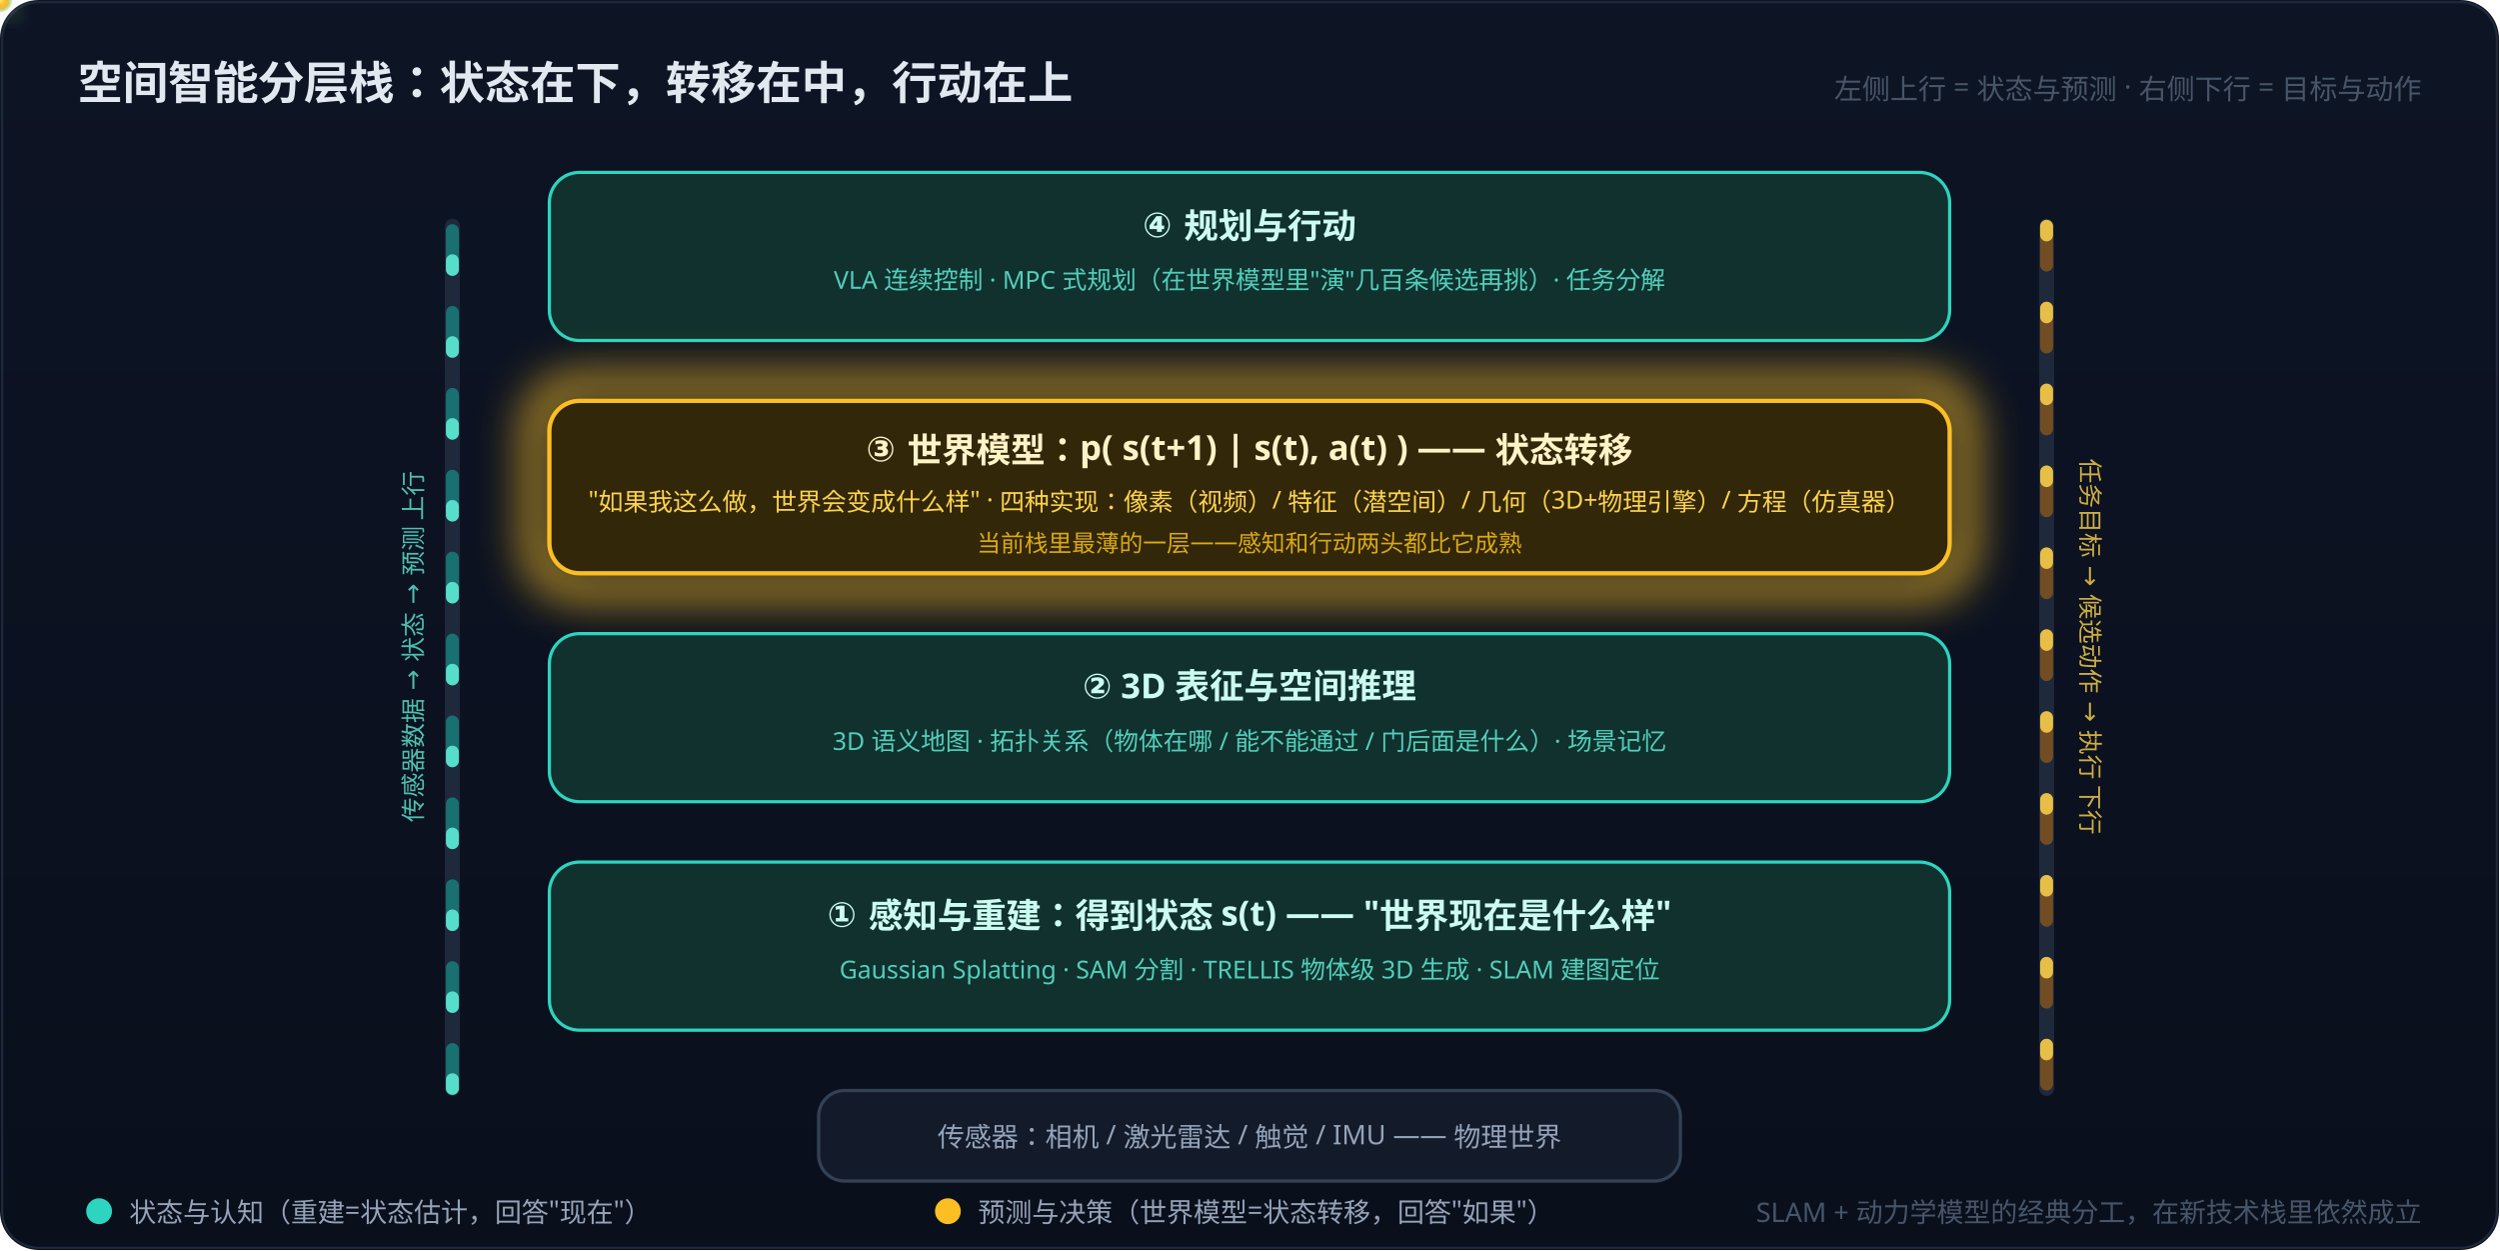
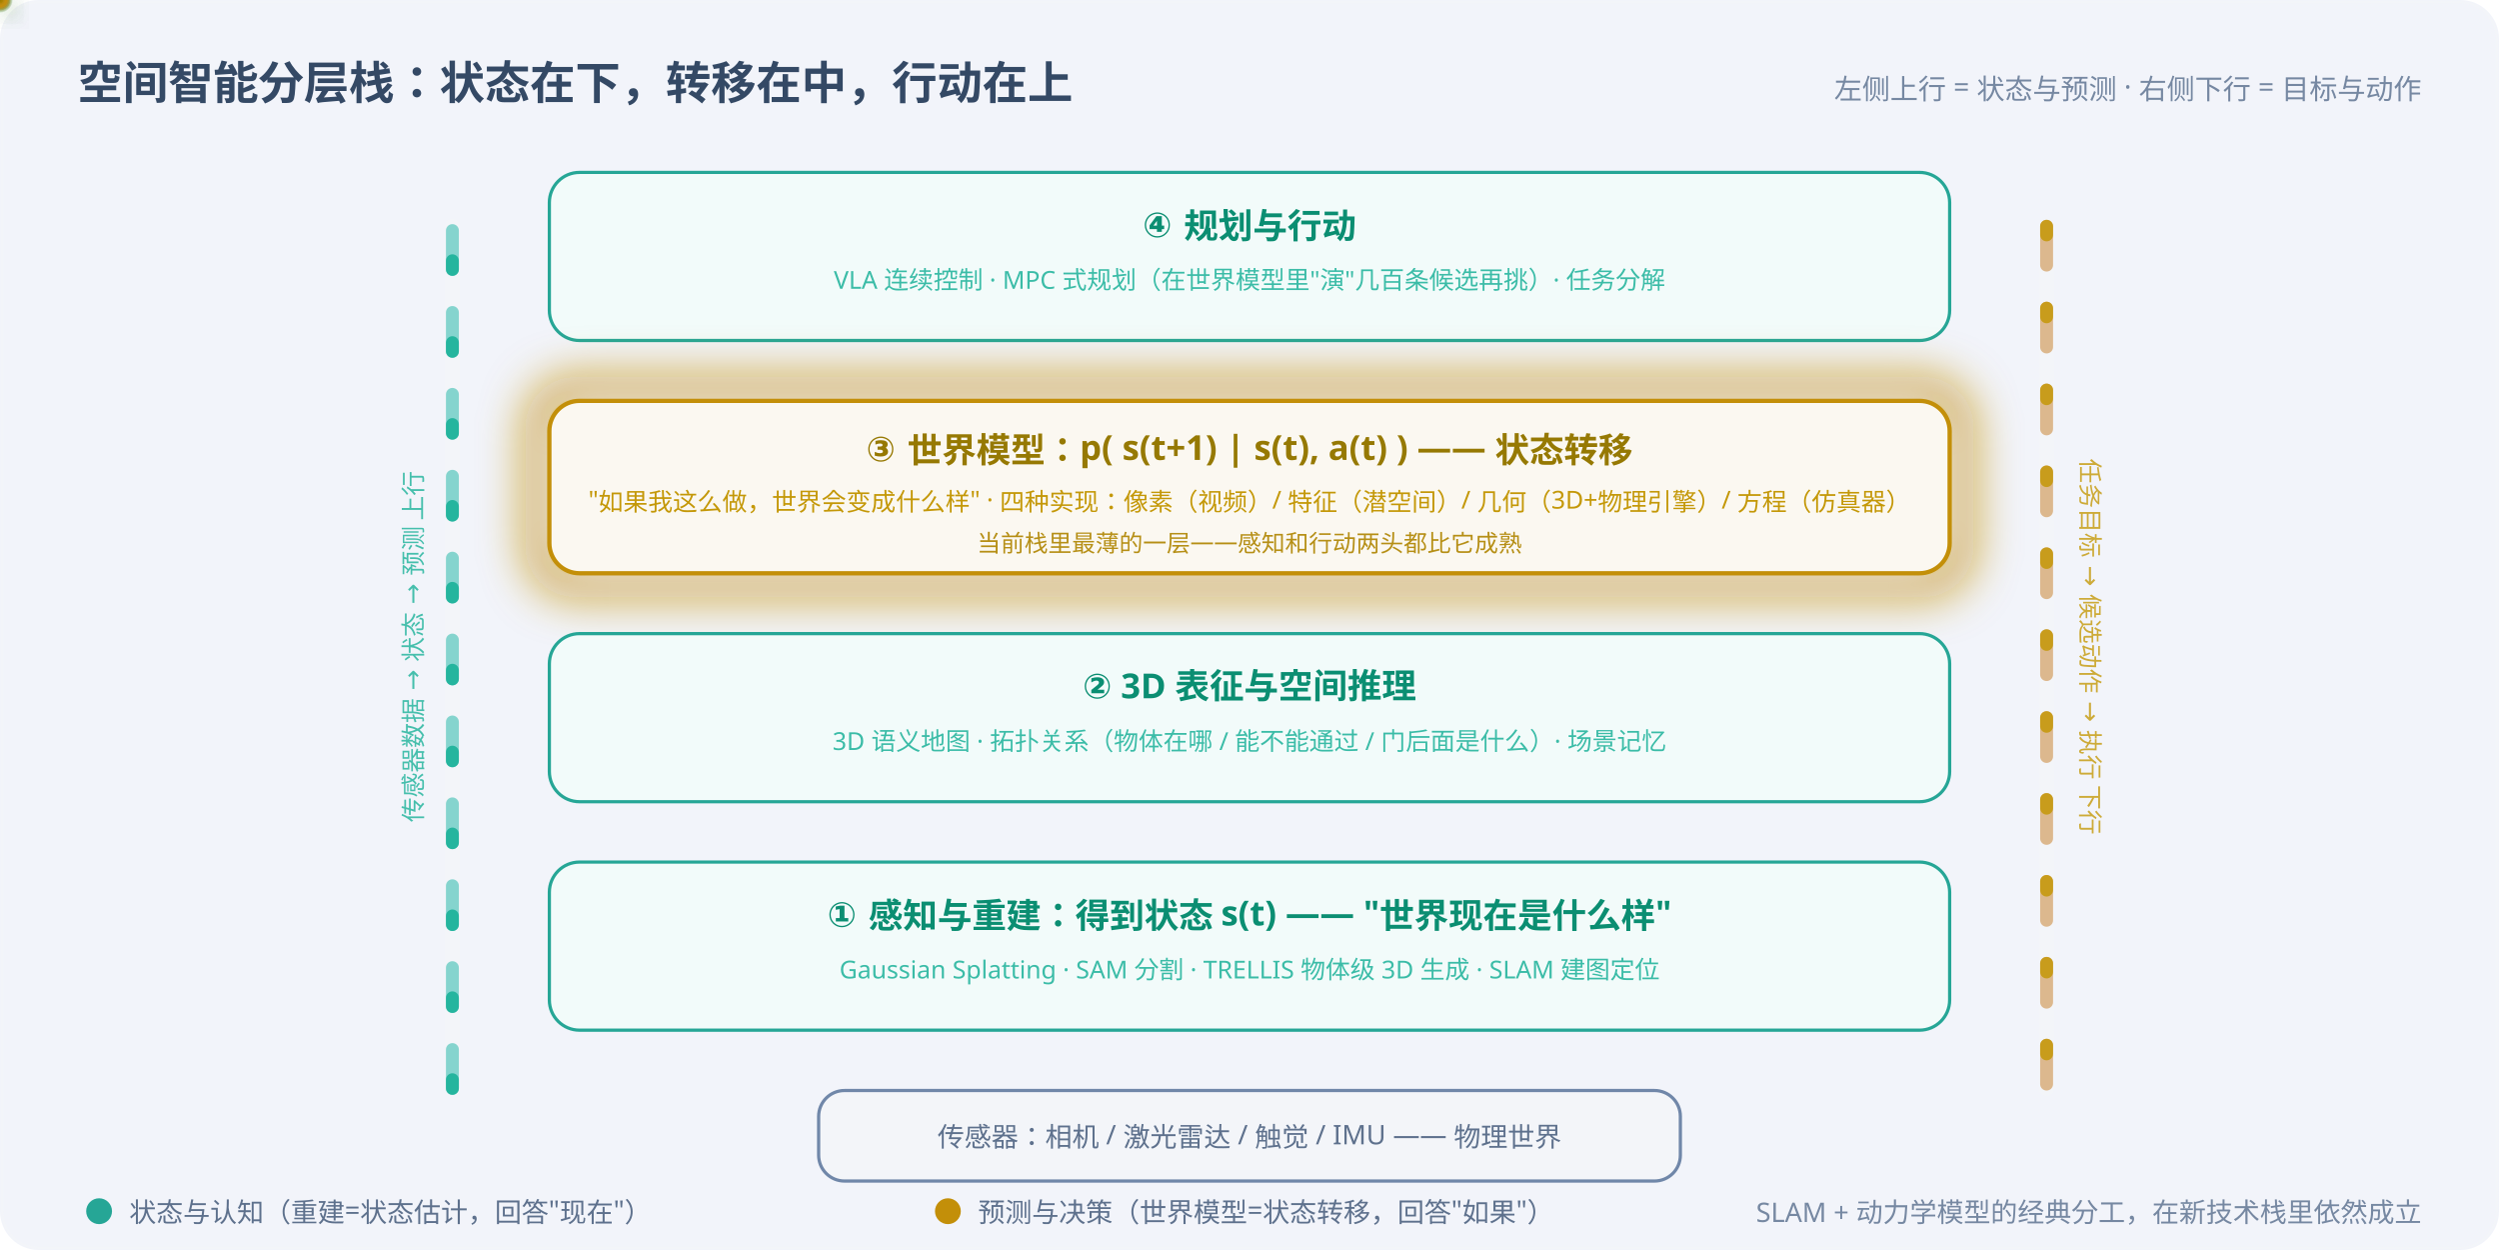
<svg xmlns="http://www.w3.org/2000/svg" width="1160" height="580" viewBox="0 0 1160 580" font-family="PingFang SC, Hiragino Sans GB, Microsoft YaHei, sans-serif">
  <defs>
    <linearGradient id="bg4" x1="0" y1="0" x2="0" y2="1">
-       <stop offset="0" stop-color="#0d1424" />
-       <stop offset="1" stop-color="#0a0f1c" />
+       <stop offset="0" stop-color="#f2f4fa" />
+       <stop offset="1" stop-color="#f2f4fa" />
    </linearGradient>
    <filter id="softGlow4" x="-60%" y="-60%" width="220%" height="220%">
      <feGaussianBlur stdDeviation="6" result="b" />
      <feMerge>
        <feMergeNode in="b" />
        <feMergeNode in="SourceGraphic" />
      </feMerge>
    </filter>
    <filter id="haloBlur4" x="-60%" y="-60%" width="220%" height="220%">
      <feGaussianBlur stdDeviation="10" />
    </filter>
    <radialGradient id="pTeal4" cx="0.5" cy="0.5" r="0.5">
-       <stop offset="0" stop-color="#a5f3fc" />
-       <stop offset="0.5" stop-color="#22d3ee" />
-       <stop offset="1" stop-color="#22d3ee" stop-opacity="0" />
+       <stop offset="0" stop-color="#058594" />
+       <stop offset="0.5" stop-color="#13a3b9" />
+       <stop offset="1" stop-color="#13a3b9" stop-opacity="0" />
    </radialGradient>
    <radialGradient id="pAmber4" cx="0.5" cy="0.5" r="0.5">
-       <stop offset="0" stop-color="#fde68a" />
-       <stop offset="0.5" stop-color="#fbbf24" />
-       <stop offset="1" stop-color="#fbbf24" stop-opacity="0" />
+       <stop offset="0" stop-color="#967903" />
+       <stop offset="0.5" stop-color="#c38f09" />
+       <stop offset="1" stop-color="#c38f09" stop-opacity="0" />
    </radialGradient>
  </defs>
  <style>
    @keyframes flowDashD { to { stroke-dashoffset: -76; } }
    @keyframes pulseD { 0%,100% { opacity: 0.12; } 50% { opacity: 0.55; } }
    @keyframes shimmerD { 0%,100% { opacity: 0.78; } 50% { opacity: 1; } }
    .flowD  { stroke-dasharray: 18 20; animation: flowDashD 1.6s linear infinite; }
    .flowD2 { stroke-dasharray: 4 34;  animation: flowDashD 1.6s linear infinite; }
    .haloD  { animation: pulseD 2s ease-in-out infinite; }
    .nodeD  { animation: shimmerD 3.5s ease-in-out infinite; }
  </style>
  <rect width="1160" height="580" rx="18" fill="url(#bg4)" />
-   <rect x="1" y="1" width="1158" height="578" rx="17" fill="none" stroke="#1e293b" stroke-width="1" />
-   <text x="36" y="46" font-size="21" font-weight="700" fill="#e2e8f0">空间智能分层栈：状态在下，转移在中，行动在上</text>
-   <text x="1124" y="46" font-size="13" fill="#475569" text-anchor="end">左侧上行 = 状态与预测 · 右侧下行 = 目标与动作</text>
-   <path d="M 210 505 V 105" fill="none" stroke="#1e293b" stroke-width="7" stroke-linecap="round" />
-   <path class="flowD" d="M 210 505 V 105" fill="none" stroke="#14b8a6" stroke-width="6" stroke-linecap="round" opacity="0.5" />
-   <path class="flowD2" d="M 210 505 V 105" fill="none" stroke="#5eead4" stroke-width="6" stroke-linecap="round" opacity="0.9" />
+   <rect x="1" y="1" width="1158" height="578" rx="17" fill="none" stroke="#f3f5f9" stroke-width="1" />
+   <text x="36" y="46" font-size="21" font-weight="700" fill="#344965">空间智能分层栈：状态在下，转移在中，行动在上</text>
+   <text x="1124" y="46" font-size="13" fill="#7688a2" text-anchor="end">左侧上行 = 状态与预测 · 右侧下行 = 目标与动作</text>
+   <path d="M 210 505 V 105" fill="none" stroke="#f3f5f9" stroke-width="7" stroke-linecap="round" />
+   <path class="flowD" d="M 210 505 V 105" fill="none" stroke="#18b4a3" stroke-width="6" stroke-linecap="round" opacity="0.5" />
+   <path class="flowD2" d="M 210 505 V 105" fill="none" stroke="#1bb199" stroke-width="6" stroke-linecap="round" opacity="0.9" />
  <circle r="6" fill="url(#pTeal4)" filter="url(#softGlow4)">
    <animateMotion dur="6s" repeatCount="indefinite" path="M 210 505 V 105" />
  </circle>
  <circle r="5" fill="url(#pTeal4)" filter="url(#softGlow4)">
    <animateMotion dur="6s" begin="3s" repeatCount="indefinite" path="M 210 505 V 105" />
  </circle>
-   <text x="196" y="300" font-size="11.5" fill="#5eead4" opacity="0.8" text-anchor="middle" transform="rotate(-90 196 300)">传感器数据 → 状态 → 预测 上行</text>
-   <path d="M 950 105 V 505" fill="none" stroke="#1e293b" stroke-width="7" stroke-linecap="round" />
-   <path class="flowD" d="M 950 105 V 505" fill="none" stroke="#d97706" stroke-width="6" stroke-linecap="round" opacity="0.45" />
-   <path class="flowD2" d="M 950 105 V 505" fill="none" stroke="#fcd34d" stroke-width="6" stroke-linecap="round" opacity="0.85" />
+   <text x="196" y="300" font-size="11.5" fill="#1bb199" opacity="0.8" text-anchor="middle" transform="rotate(-90 196 300)">传感器数据 → 状态 → 预测 上行</text>
+   <path d="M 950 105 V 505" fill="none" stroke="#f3f5f9" stroke-width="7" stroke-linecap="round" />
+   <path class="flowD" d="M 950 105 V 505" fill="none" stroke="#c26d0a" stroke-width="6" stroke-linecap="round" opacity="0.45" />
+   <path class="flowD2" d="M 950 105 V 505" fill="none" stroke="#c49808" stroke-width="6" stroke-linecap="round" opacity="0.85" />
  <circle r="6" fill="url(#pAmber4)" filter="url(#softGlow4)">
    <animateMotion dur="6s" repeatCount="indefinite" path="M 950 105 V 505" />
  </circle>
  <circle r="5" fill="url(#pAmber4)" filter="url(#softGlow4)">
    <animateMotion dur="6s" begin="3s" repeatCount="indefinite" path="M 950 105 V 505" />
  </circle>
-   <text x="966" y="300" font-size="11.5" fill="#fcd34d" opacity="0.8" text-anchor="middle" transform="rotate(90 966 300)">任务目标 → 候选动作 → 执行 下行</text>
+   <text x="966" y="300" font-size="11.5" fill="#c49808" opacity="0.8" text-anchor="middle" transform="rotate(90 966 300)">任务目标 → 候选动作 → 执行 下行</text>
  <g class="nodeD">
-     <rect x="255" y="80" width="650" height="78" rx="14" fill="#10312e" stroke="#2dd4bf" stroke-width="1.5" />
-     <text x="580" y="110" font-size="16" font-weight="600" fill="#ccfbf1" text-anchor="middle">④ 规划与行动</text>
-     <text x="580" y="134" font-size="11.5" fill="#5eead4" opacity="0.85" text-anchor="middle">VLA 连续控制 · MPC 式规划（在世界模型里"演"几百条候选再挑）· 任务分解</text>
+     <rect x="255" y="80" width="650" height="78" rx="14" fill="#f2fbfa" stroke="#26a696" stroke-width="1.5" />
+     <text x="580" y="110" font-size="16" font-weight="600" fill="#0b8e72" text-anchor="middle">④ 规划与行动</text>
+     <text x="580" y="134" font-size="11.5" fill="#1bb199" opacity="0.85" text-anchor="middle">VLA 连续控制 · MPC 式规划（在世界模型里"演"几百条候选再挑）· 任务分解</text>
  </g>
-   <rect class="haloD" x="249" y="180" width="662" height="92" rx="18" fill="none" stroke="#fbbf24" stroke-width="10" filter="url(#haloBlur4)" />
+   <rect class="haloD" x="249" y="180" width="662" height="92" rx="18" fill="none" stroke="#c38f09" stroke-width="10" filter="url(#haloBlur4)" />
  <g>
-     <rect x="255" y="186" width="650" height="80" rx="14" fill="#33270a" stroke="#fbbf24" stroke-width="2" />
-     <text x="580" y="214" font-size="16" font-weight="700" fill="#fef3c7" text-anchor="middle">③ 世界模型：p( s(t+1) | s(t), a(t) ) —— 状态转移</text>
-     <text x="580" y="236" font-size="11.5" fill="#fcd34d" text-anchor="middle">"如果我这么做，世界会变成什么样" · 四种实现：像素（视频）/ 特征（潜空间）/ 几何（3D+物理引擎）/ 方程（仿真器）</text>
-     <text x="580" y="256" font-size="11" fill="#d9a915" text-anchor="middle">当前栈里最薄的一层——感知和行动两头都比它成熟</text>
+     <rect x="255" y="186" width="650" height="80" rx="14" fill="#fbf8f1" stroke="#c38f09" stroke-width="2" />
+     <text x="580" y="214" font-size="16" font-weight="700" fill="#967903" text-anchor="middle">③ 世界模型：p( s(t+1) | s(t), a(t) ) —— 状态转移</text>
+     <text x="580" y="236" font-size="11.5" fill="#c49808" text-anchor="middle">"如果我这么做，世界会变成什么样" · 四种实现：像素（视频）/ 特征（潜空间）/ 几何（3D+物理引擎）/ 方程（仿真器）</text>
+     <text x="580" y="256" font-size="11" fill="#b68f16" text-anchor="middle">当前栈里最薄的一层——感知和行动两头都比它成熟</text>
  </g>
  <g class="nodeD">
-     <rect x="255" y="294" width="650" height="78" rx="14" fill="#10312e" stroke="#2dd4bf" stroke-width="1.5" />
-     <text x="580" y="324" font-size="16" font-weight="600" fill="#ccfbf1" text-anchor="middle">② 3D 表征与空间推理</text>
-     <text x="580" y="348" font-size="11.5" fill="#5eead4" opacity="0.85" text-anchor="middle">3D 语义地图 · 拓扑关系（物体在哪 / 能不能通过 / 门后面是什么）· 场景记忆</text>
+     <rect x="255" y="294" width="650" height="78" rx="14" fill="#f2fbfa" stroke="#26a696" stroke-width="1.5" />
+     <text x="580" y="324" font-size="16" font-weight="600" fill="#0b8e72" text-anchor="middle">② 3D 表征与空间推理</text>
+     <text x="580" y="348" font-size="11.5" fill="#1bb199" opacity="0.85" text-anchor="middle">3D 语义地图 · 拓扑关系（物体在哪 / 能不能通过 / 门后面是什么）· 场景记忆</text>
  </g>
  <g class="nodeD">
-     <rect x="255" y="400" width="650" height="78" rx="14" fill="#10312e" stroke="#2dd4bf" stroke-width="1.5" />
-     <text x="580" y="430" font-size="16" font-weight="600" fill="#ccfbf1" text-anchor="middle">① 感知与重建：得到状态 s(t) —— "世界现在是什么样"</text>
-     <text x="580" y="454" font-size="11.5" fill="#5eead4" opacity="0.85" text-anchor="middle">Gaussian Splatting · SAM 分割 · TRELLIS 物体级 3D 生成 · SLAM 建图定位</text>
+     <rect x="255" y="400" width="650" height="78" rx="14" fill="#f2fbfa" stroke="#26a696" stroke-width="1.5" />
+     <text x="580" y="430" font-size="16" font-weight="600" fill="#0b8e72" text-anchor="middle">① 感知与重建：得到状态 s(t) —— "世界现在是什么样"</text>
+     <text x="580" y="454" font-size="11.5" fill="#1bb199" opacity="0.85" text-anchor="middle">Gaussian Splatting · SAM 分割 · TRELLIS 物体级 3D 生成 · SLAM 建图定位</text>
  </g>
  <g>
-     <rect x="380" y="506" width="400" height="42" rx="12" fill="#131a2a" stroke="#334155" stroke-width="1.5" />
-     <text x="580" y="532" font-size="12.5" fill="#94a3b8" text-anchor="middle">传感器：相机 / 激光雷达 / 触觉 / IMU —— 物理世界</text>
+     <rect x="380" y="506" width="400" height="42" rx="12" fill="#f3f5f9" stroke="#7087a9" stroke-width="1.5" />
+     <text x="580" y="532" font-size="12.5" fill="#5e718d" text-anchor="middle">传感器：相机 / 激光雷达 / 触觉 / IMU —— 物理世界</text>
  </g>
  <g font-size="12.5">
-     <circle cx="46" cy="562" r="6" fill="#2dd4bf" />
-     <text x="60" y="567" fill="#94a3b8">状态与认知（重建=状态估计，回答"现在"）</text>
-     <circle cx="440" cy="562" r="6" fill="#fbbf24" />
-     <text x="454" y="567" fill="#94a3b8">预测与决策（世界模型=状态转移，回答"如果"）</text>
-     <text x="1124" y="567" fill="#475569" text-anchor="end">SLAM + 动力学模型的经典分工，在新技术栈里依然成立</text>
+     <circle cx="46" cy="562" r="6" fill="#26a696" />
+     <text x="60" y="567" fill="#5e718d">状态与认知（重建=状态估计，回答"现在"）</text>
+     <circle cx="440" cy="562" r="6" fill="#c38f09" />
+     <text x="454" y="567" fill="#5e718d">预测与决策（世界模型=状态转移，回答"如果"）</text>
+     <text x="1124" y="567" fill="#7688a2" text-anchor="end">SLAM + 动力学模型的经典分工，在新技术栈里依然成立</text>
  </g>
</svg>
